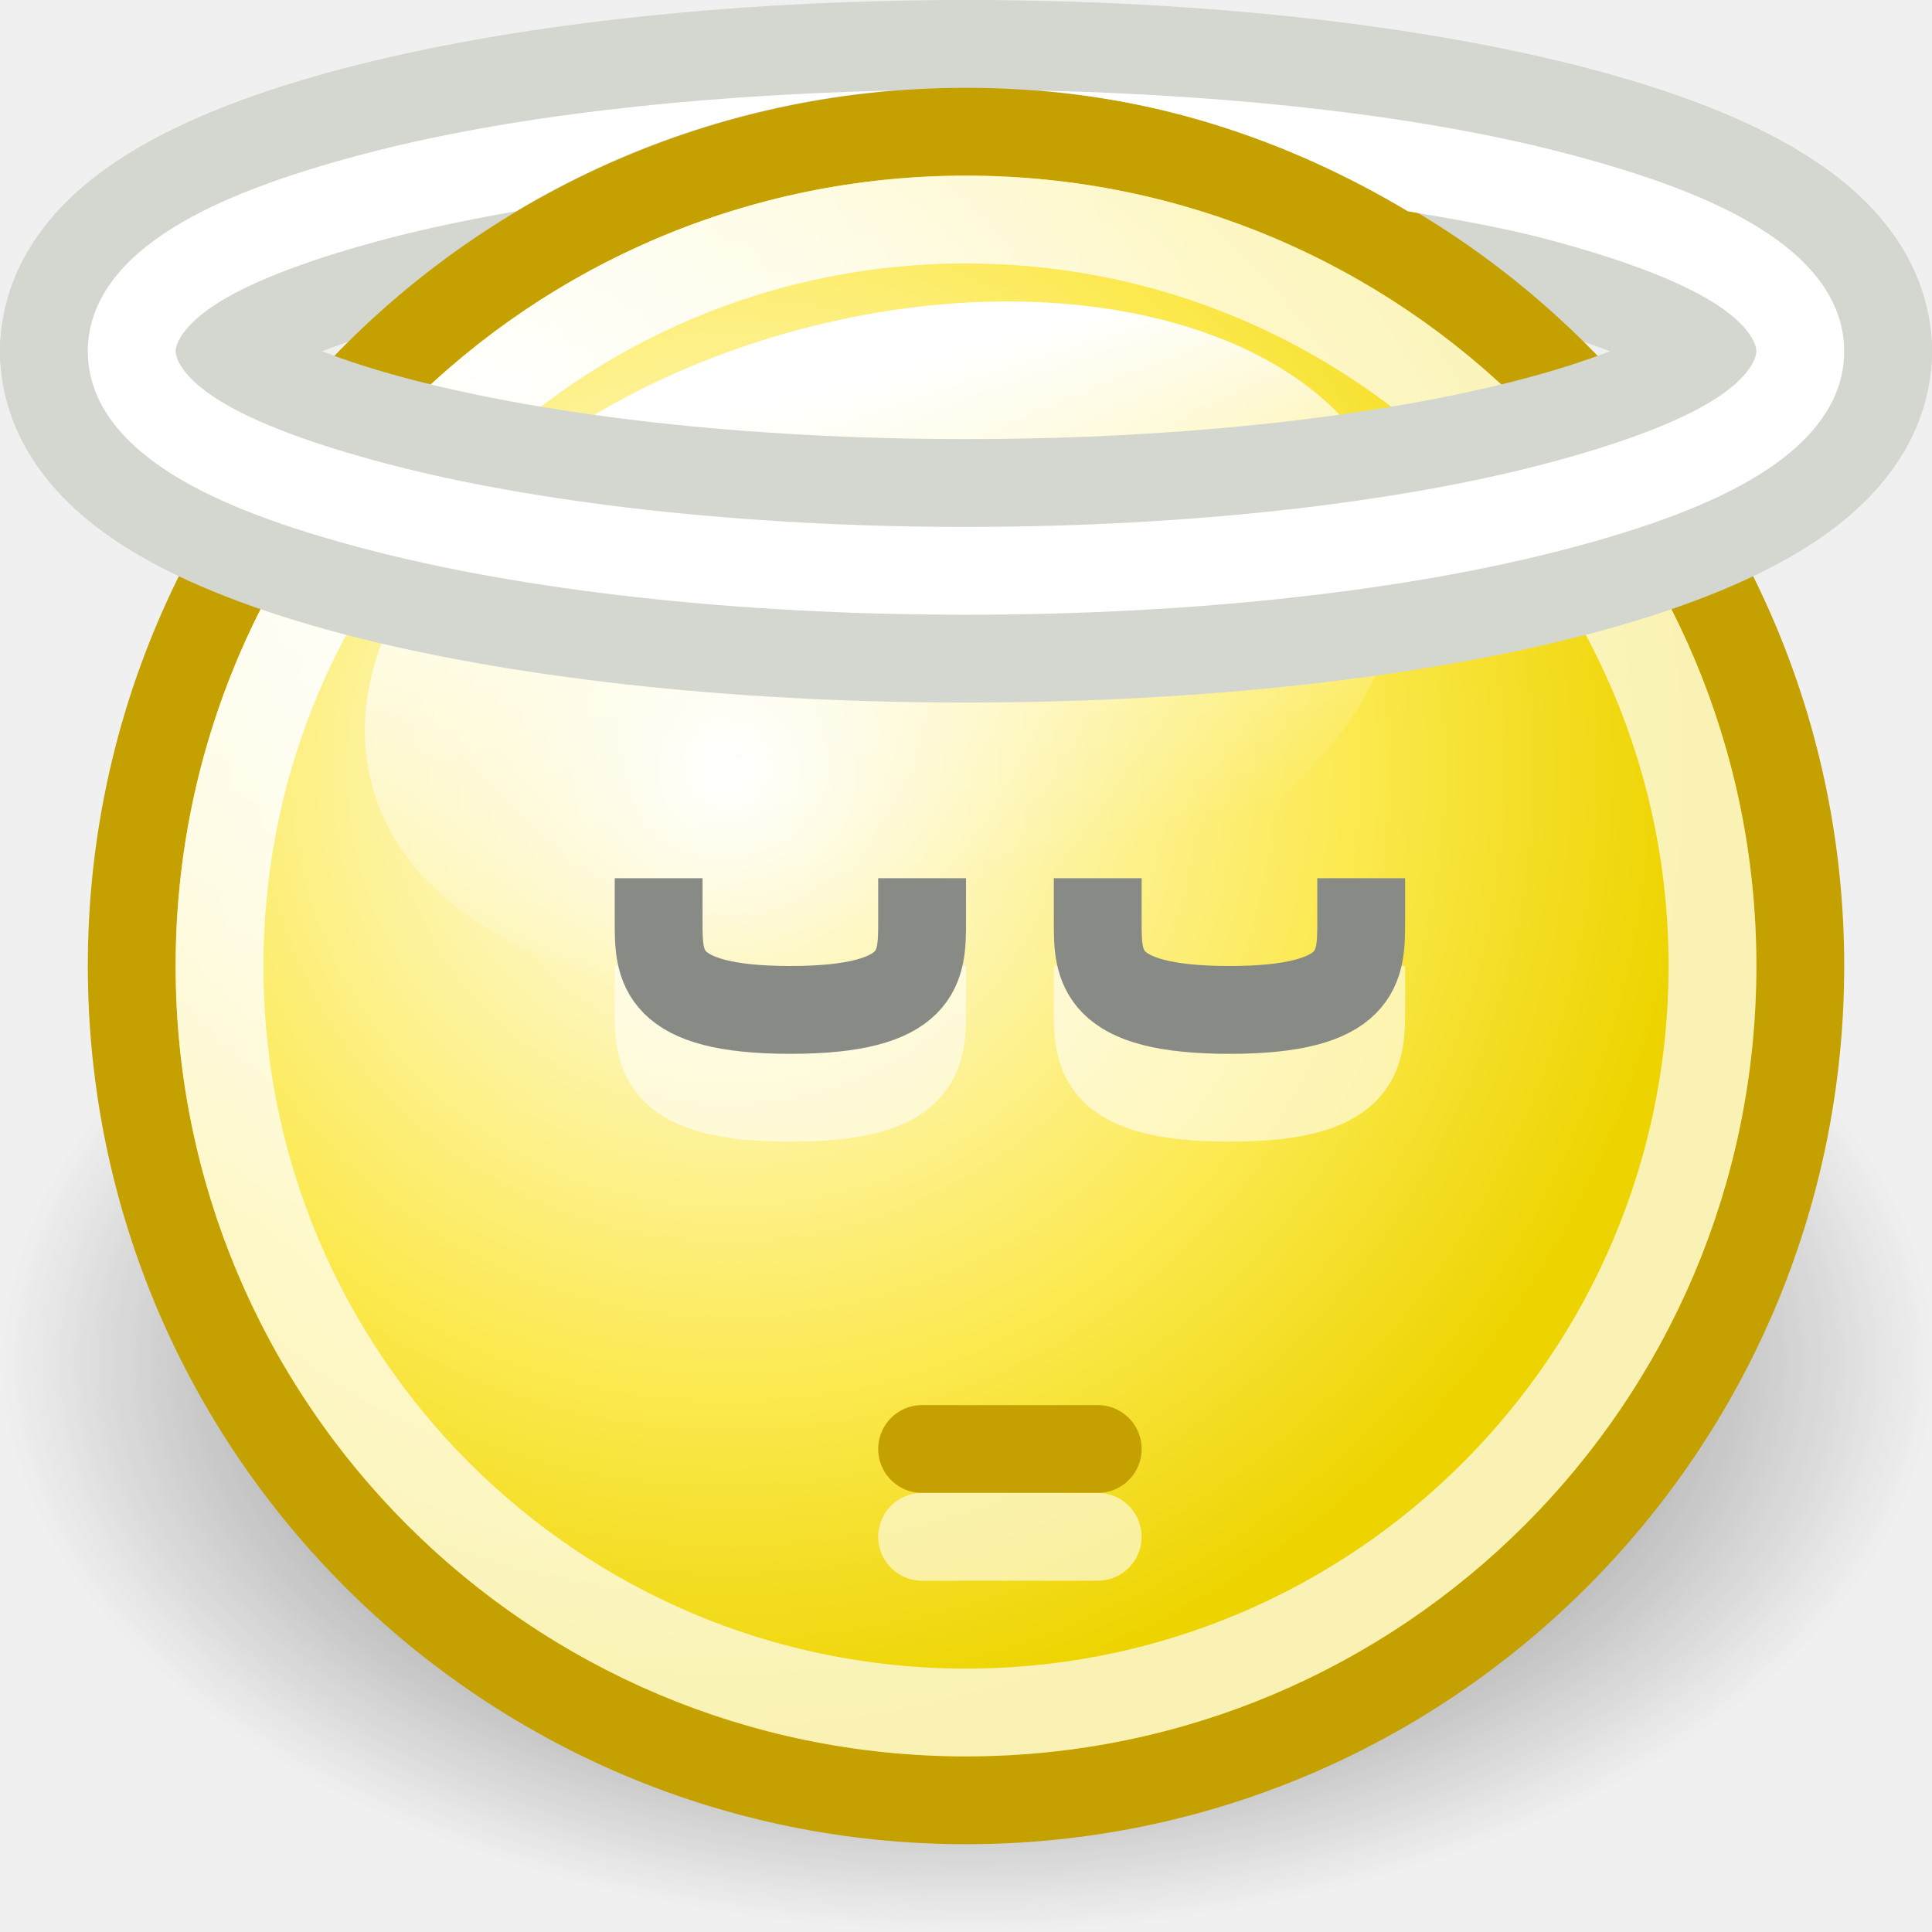
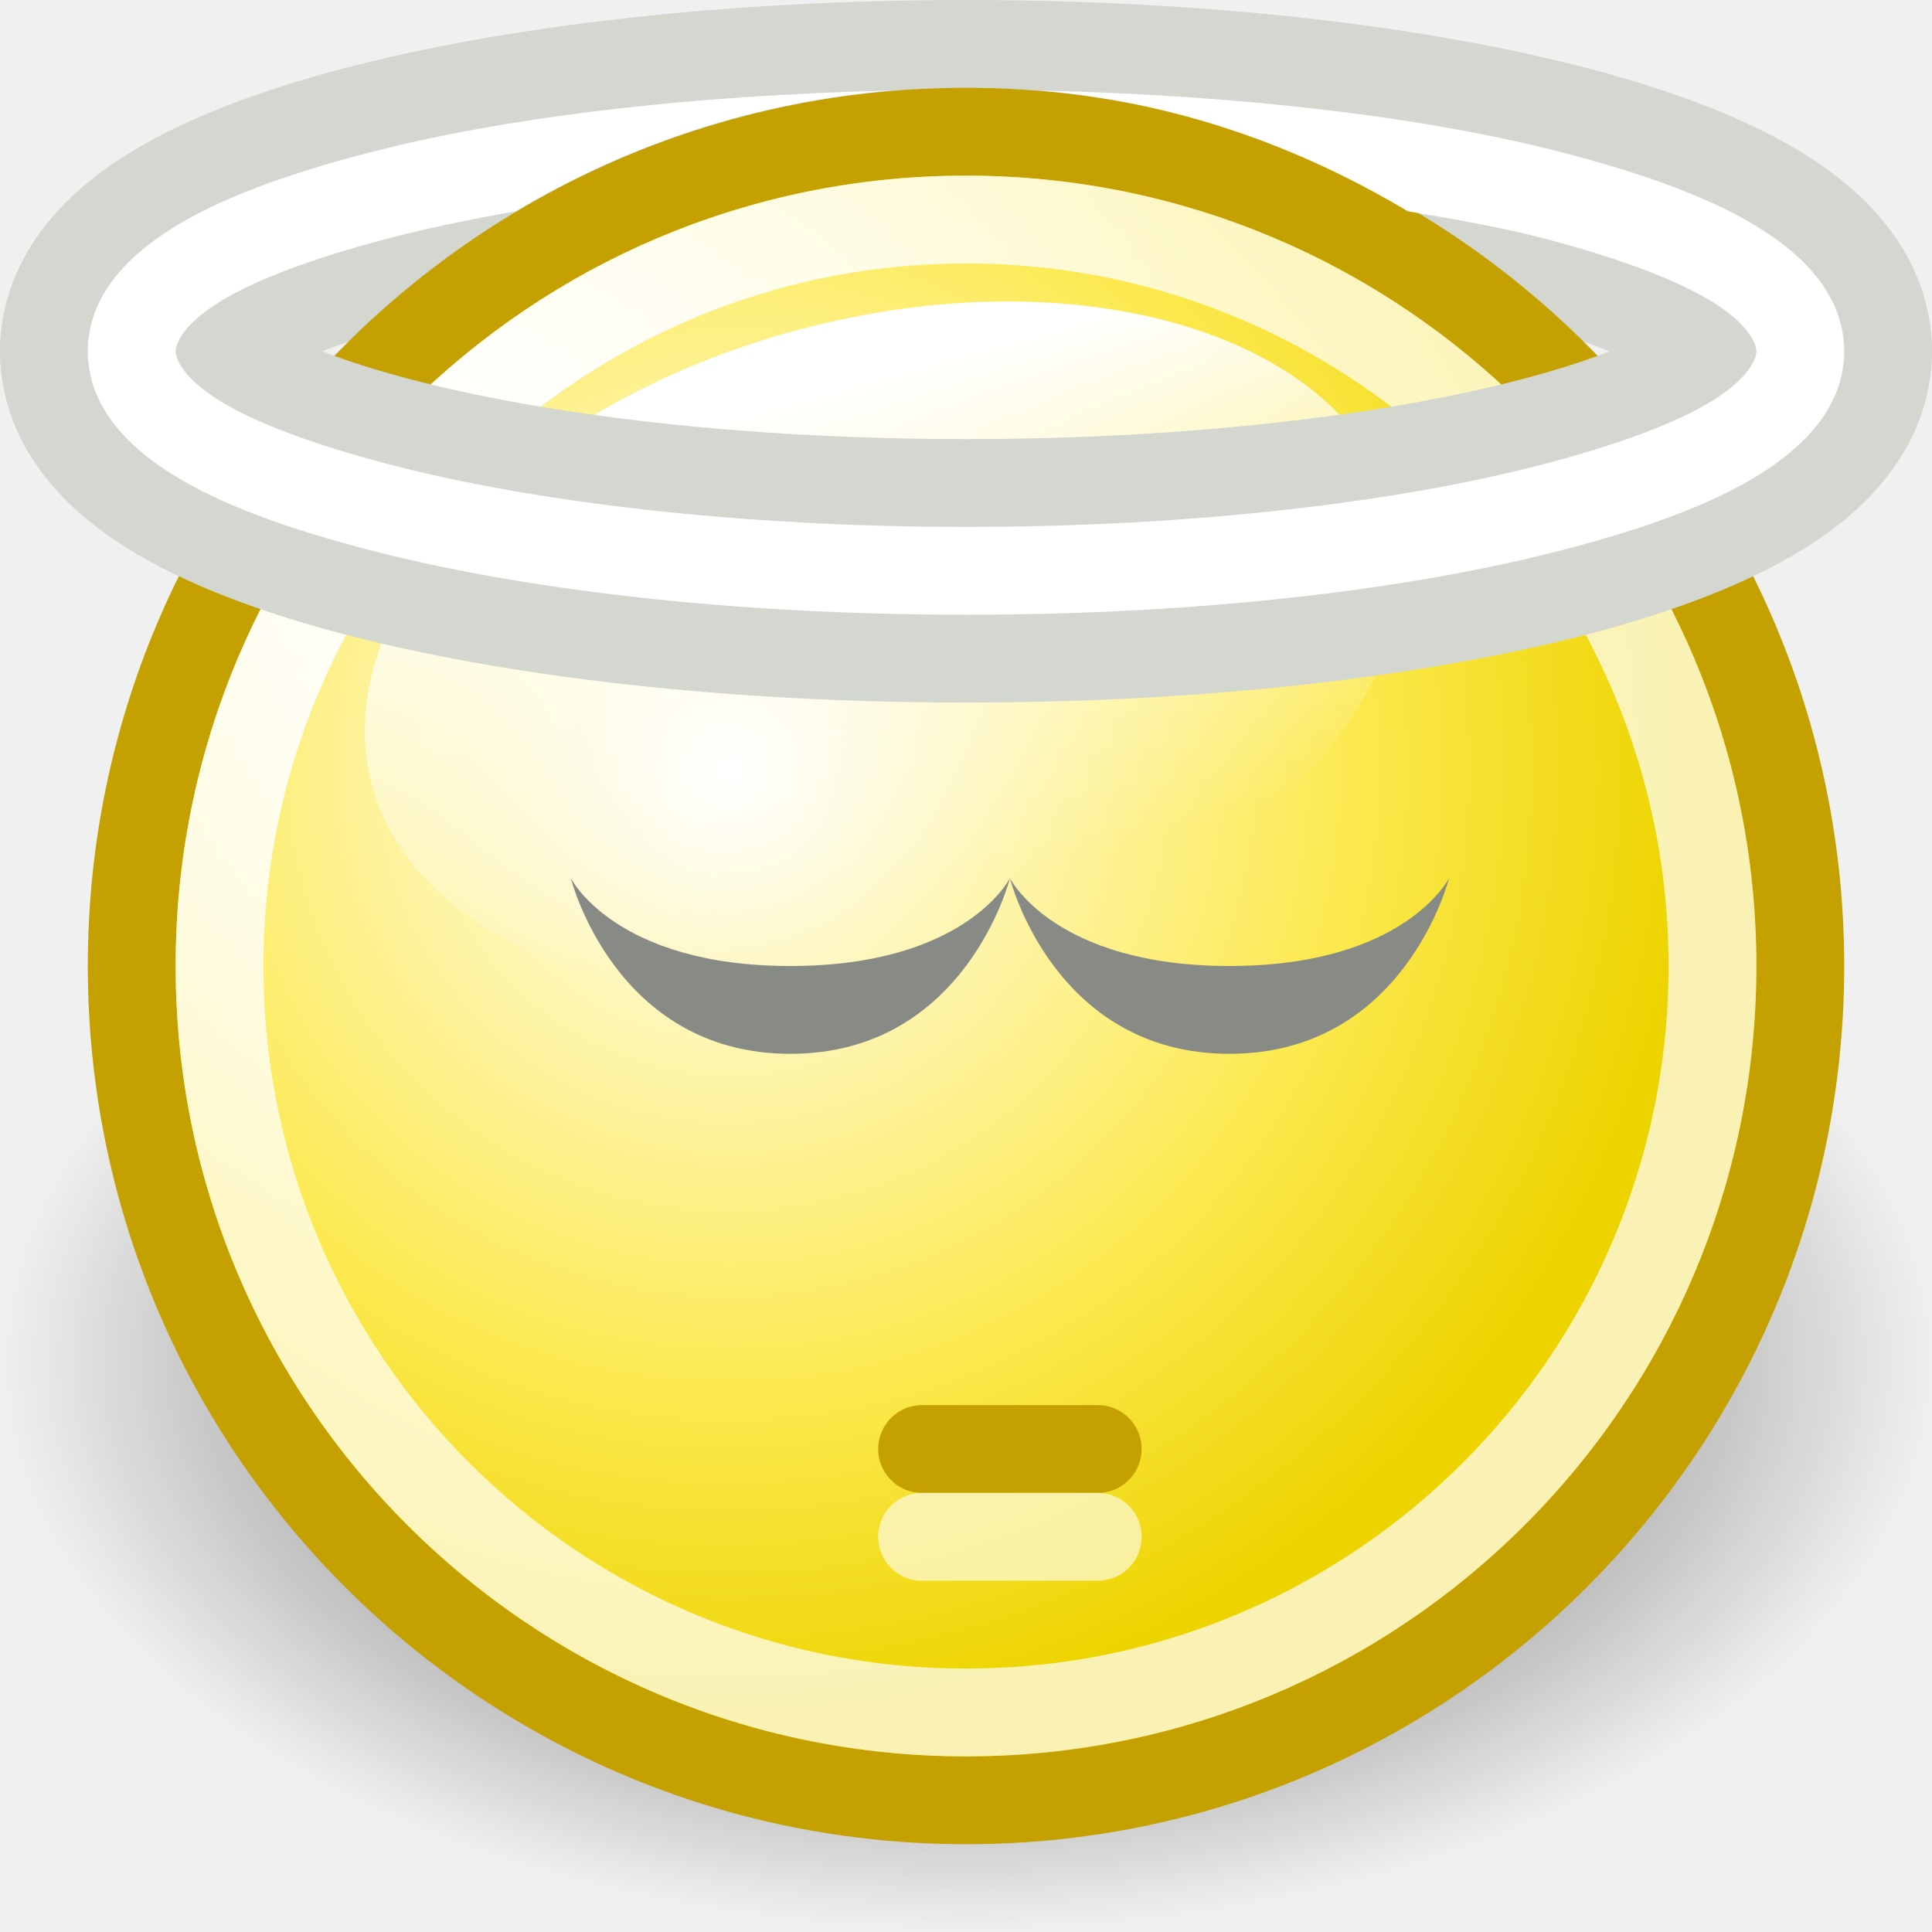
<svg xmlns="http://www.w3.org/2000/svg" xmlns:xlink="http://www.w3.org/1999/xlink" width="22" height="22" id="svg2" version="1.0">
  <defs id="defs4">
    <linearGradient id="linearGradient7768">
      <stop style="stop-color:#ffffff;stop-opacity:1;" offset="0" id="stop7770" />
      <stop style="stop-color:#ffffff;stop-opacity:0;" offset="1" id="stop7772" />
    </linearGradient>
    <linearGradient id="linearGradient2897">
      <stop style="stop-color:black;stop-opacity:1;" offset="0" id="stop2899" />
      <stop style="stop-color:black;stop-opacity:0;" offset="1" id="stop2901" />
    </linearGradient>
    <linearGradient id="linearGradient2784">
      <stop style="stop-color:white;stop-opacity:1;" offset="0" id="stop2786" />
      <stop style="stop-color:white;stop-opacity:0.706;" offset="1" id="stop2788" />
    </linearGradient>
    <linearGradient id="linearGradient2770">
      <stop style="stop-color:white;stop-opacity:1" offset="0" id="stop2772" />
      <stop id="stop2885" offset="0.65" style="stop-color:#fce94f;stop-opacity:1;" />
      <stop style="stop-color:#edd400;stop-opacity:1" offset="1" id="stop2774" />
    </linearGradient>
    <radialGradient xlink:href="#linearGradient2897" id="radialGradient7295" gradientUnits="userSpaceOnUse" gradientTransform="matrix(1,0,0,0.599119,0,6.170917)" cx="11.027" cy="15.393" fx="11.027" fy="15.393" r="11.027" />
    <radialGradient xlink:href="#linearGradient2770" id="radialGradient7297" gradientUnits="userSpaceOnUse" gradientTransform="matrix(1.094627,0,0,1.094627,-0.925692,-0.73699)" cx="9.375" cy="7.803" fx="9.375" fy="7.803" r="10.049" />
    <linearGradient xlink:href="#linearGradient7768" id="linearGradient7299" gradientUnits="userSpaceOnUse" x1="71.451" y1="-124.883" x2="71.451" y2="-117.864" />
    <radialGradient xlink:href="#linearGradient2784" id="radialGradient7301" gradientUnits="userSpaceOnUse" cx="5.287" cy="3.463" fx="5.287" fy="3.463" r="10.108" />
+     <linearGradient y2="287.55" x2="10.5" y1="282.688" x1="10.5" gradientTransform="matrix(1,0,0,0.833333,0,-223)" gradientUnits="userSpaceOnUse" id="linearGradient2418" xlink:href="#linearGradient4029" />
+     <linearGradient y2="227.22" x2="12.031" y1="224.531" x1="12.031" gradientUnits="userSpaceOnUse" id="linearGradient9723" xlink:href="#linearGradient3557" />
+     <linearGradient y2="222.907" x2="16.968" y1="222.907" x1="4.908" gradientUnits="userSpaceOnUse" id="linearGradient9721" xlink:href="#linearGradient3512" />
+     <radialGradient r="10.108" fy="3.463" fx="5.287" cy="3.463" cx="5.287" gradientUnits="userSpaceOnUse" id="radialGradient9719" xlink:href="#linearGradient2784" />
+     <linearGradient y2="-117.864" x2="71.451" y1="-124.883" x1="71.451" gradientUnits="userSpaceOnUse" id="linearGradient9717" xlink:href="#linearGradient7768" />
+     <radialGradient r="10.049" fy="7.803" fx="9.375" cy="7.803" cx="9.375" gradientTransform="matrix(1.094627,0,0,1.094627,-0.925692,-0.73699)" gradientUnits="userSpaceOnUse" id="radialGradient9715" xlink:href="#linearGradient2770" />
+     <radialGradient r="11.027" fy="15.393" fx="11.027" cy="15.393" cx="11.027" gradientTransform="matrix(1,0,0,0.599119,0,6.170917)" gradientUnits="userSpaceOnUse" id="radialGradient9713" xlink:href="#linearGradient2897" />
+     <linearGradient id="linearGradient3512">
+       <stop id="stop3514" offset="0" style="stop-color:#babdb6;stop-opacity:1" />
+       <stop style="stop-color:#e9ebe7;stop-opacity:1;" offset="0.1" id="stop3524" />
+       <stop style="stop-color:white;stop-opacity:1;" offset="0.35" id="stop3520" />
+       <stop id="stop3522" offset="0.9" style="stop-color:#e9ebe7;stop-opacity:1;" />
+       <stop id="stop3516" offset="1" style="stop-color:#babdb6;stop-opacity:1" />
+     </linearGradient>
+     <linearGradient id="linearGradient3557">
+       <stop id="stop3559" offset="0" style="stop-color:black;stop-opacity:1;" />
+       <stop id="stop3561" offset="1" style="stop-color:black;stop-opacity:0;" />
+     </linearGradient>
+     <linearGradient id="linearGradient4029">
+       <stop id="stop4031" offset="0" style="stop-color:black;stop-opacity:1;" />
+       <stop id="stop4033" offset="1" style="stop-color:black;stop-opacity:0;" />
+     </linearGradient>
+     <linearGradient xlink:href="#linearGradient4029" id="linearGradient2362" gradientUnits="userSpaceOnUse" gradientTransform="matrix(1,0,0,0.833333,34.97278,-217.5)" x1="10.5" y1="282.688" x2="10.5" y2="287.55" />
  </defs>
  <g id="layer1" style="display:inline">
-     <g id="g6685" transform="translate(0,-60)">
-       <path transform="matrix(1,0,0,0.983863,0,60.35503)" d="M 22.054 15.393 A 11.027 6.607 0 1 1  0,15.393 A 11.027 6.607 0 1 1  22.054 15.393 z" id="path3082" style="opacity:0.8;fill:url(#radialGradient7295);fill-opacity:1;stroke:none;stroke-width:0.989;stroke-linecap:round;stroke-linejoin:miter;stroke-miterlimit:4;stroke-dasharray:none;stroke-dashoffset:0;stroke-opacity:1" />
-       <path id="path3136" d="M 1.5,64 C 1.5,62.62 5.756,61.5 11,61.5 C 16.244,61.5 20.5,62.62 20.5,64" style="fill:none;fill-opacity:1;stroke:#d3d7cf;stroke-width:3;stroke-linecap:round;stroke-linejoin:miter;stroke-miterlimit:4;stroke-dashoffset:0;stroke-opacity:1" />
-       <path transform="matrix(0.99509,0,0,0.99509,-0.9877,61.00245)" d="M 21.594 10.047 A 9.547 9.547 0 1 1  2.5,10.047 A 9.547 9.547 0 1 1  21.594 10.047 z" id="path3084" style="opacity:1;fill:url(#radialGradient7297);fill-opacity:1;stroke:#c4a000;stroke-width:1.005;stroke-linecap:round;stroke-linejoin:miter;stroke-miterlimit:4;stroke-dasharray:none;stroke-dashoffset:0;stroke-opacity:1" />
-       <path transform="matrix(1.09661,-0.2938357,0.2202716,0.8220649,-41.63211,188.0881)" d="M 76.812 -121.281 A 5.312 4.406 0 1 1  66.188,-121.281 A 5.312 4.406 0 1 1  76.812 -121.281 z" id="path7796" style="opacity:1;fill:url(#linearGradient7299);fill-opacity:1;fill-rule:evenodd;stroke:none;stroke-width:1;stroke-linecap:round;stroke-linejoin:round;stroke-miterlimit:4;stroke-dasharray:none;stroke-dashoffset:0.7;stroke-opacity:1;display:inline" />
-       <path transform="matrix(0.890344,0,0,0.890344,0.2741,62.05483)" d="M 21.594 10.047 A 9.547 9.547 0 1 1  2.5,10.047 A 9.547 9.547 0 1 1  21.594 10.047 z" id="path3090" style="opacity:1;fill:none;fill-opacity:1;stroke:url(#radialGradient7301);stroke-width:1.123;stroke-linecap:round;stroke-linejoin:miter;stroke-miterlimit:4;stroke-dasharray:none;stroke-dashoffset:0;stroke-opacity:1" />
-       <path id="path3128" d="M 20.5,64 C 20.5,65.38 16.244,66.5 11,66.5 C 5.756,66.5 1.5,65.38 1.5,64" style="fill:none;fill-opacity:1;stroke:#d3d7cf;stroke-width:3;stroke-linecap:round;stroke-linejoin:miter;stroke-miterlimit:4;stroke-dashoffset:0;stroke-opacity:1" />
-       <path id="path3142" d="M 10.156,61.031 C 7.841,61.085 5.742,61.333 4.156,61.75 C 3.266,61.984 2.519,62.252 1.969,62.594 C 1.418,62.936 1,63.398 1,64 C 1,64.602 1.418,65.064 1.969,65.406 C 2.519,65.748 3.266,66.016 4.156,66.25 C 5.936,66.718 8.342,67 11,67 C 13.658,67 16.064,66.718 17.844,66.25 C 18.734,66.016 19.481,65.748 20.031,65.406 C 20.582,65.064 21,64.602 21,64 C 21,63.398 20.582,62.936 20.031,62.594 C 19.481,62.252 18.734,61.984 17.844,61.75 C 16.258,61.333 14.159,61.085 11.844,61.031 C 13.376,61.161 14.774,61.656 16.031,62.406 C 16.594,62.501 17.129,62.596 17.594,62.719 C 18.423,62.937 19.088,63.182 19.5,63.438 C 19.912,63.693 20,63.912 20,64 C 20,64.088 19.912,64.307 19.5,64.562 C 19.088,64.818 18.423,65.063 17.594,65.281 C 15.935,65.718 13.586,66 11,66 C 8.414,66 6.065,65.718 4.406,65.281 C 3.577,65.063 2.912,64.818 2.5,64.562 C 2.088,64.307 2,64.088 2,64 C 2,63.912 2.088,63.693 2.5,63.438 C 2.912,63.182 3.577,62.937 4.406,62.719 C 4.847,62.603 5.346,62.498 5.875,62.406 C 7.148,61.645 8.601,61.16 10.156,61.031 z " style="fill:#ffffff;fill-opacity:1;stroke:none;stroke-width:1;stroke-linecap:round;stroke-linejoin:miter;stroke-miterlimit:4;stroke-dashoffset:0;stroke-opacity:1" />
-       <path id="path2063" d="M 10.5,76.5 L 12.5,76.5" style="fill:none;fill-rule:evenodd;stroke:#c4a000;stroke-width:1px;stroke-linecap:round;stroke-linejoin:miter;stroke-opacity:1;display:inline" />
-       <path id="path2066" d="M 10.5,77.5 L 12.5,77.5" style="opacity:0.6;fill:none;fill-rule:evenodd;stroke:#ffffff;stroke-width:1px;stroke-linecap:round;stroke-linejoin:miter;stroke-opacity:1;display:inline" />
-       <g transform="translate(0,61)" style="opacity:0.6;display:inline" id="g3626">
-         <path style="fill:none;fill-rule:evenodd;stroke:#ffffff;stroke-width:1px;stroke-linecap:square;stroke-linejoin:miter;stroke-opacity:1" d="M 7.5,10.5 C 7.5,11 7.5,11.5 9,11.5 C 10.5,11.5 10.5,11 10.5,10.5" id="path3628" />
-         <path style="fill:none;fill-rule:evenodd;stroke:#ffffff;stroke-width:1px;stroke-linecap:square;stroke-linejoin:miter;stroke-opacity:1" d="M 12.5,10.5 C 12.5,11 12.5,11.5 14,11.5 C 15.5,11.5 15.5,11 15.5,10.5" id="path3630" />
-       </g>
-       <g transform="translate(0,61)" id="g3632" style="display:inline">
-         <path style="fill:none;fill-rule:evenodd;stroke:#888a85;stroke-width:1px;stroke-linecap:square;stroke-linejoin:miter;stroke-opacity:1" d="M 7.5,9.5 C 7.5,10 7.5,10.5 9,10.5 C 10.5,10.5 10.5,10 10.5,9.5" id="path3634" />
-         <path style="fill:none;fill-rule:evenodd;stroke:#888a85;stroke-width:1px;stroke-linecap:square;stroke-linejoin:miter;stroke-opacity:1" d="M 12.5,9.5 C 12.5,10 12.5,10.5 14,10.5 C 15.5,10.5 15.5,10 15.5,9.5" id="path3636" />
-       </g>
+     <path style="opacity:0.8;fill:url(#radialGradient7295);fill-opacity:1;stroke:none;stroke-width:0.989;stroke-linecap:round;stroke-linejoin:miter;stroke-miterlimit:4;stroke-dasharray:none;stroke-dashoffset:0;stroke-opacity:1" id="path3082" d="M 22.054 15.393 A 11.027 6.607 0 1 1  0,15.393 A 11.027 6.607 0 1 1  22.054 15.393 z" transform="matrix(1,0,0,0.983863,0,0.35503)" />
+     <path style="fill:none;fill-opacity:1;stroke:#d3d7cf;stroke-width:3;stroke-linecap:round;stroke-linejoin:miter;stroke-miterlimit:4;stroke-dashoffset:0;stroke-opacity:1" d="M 1.5,4 C 1.5,2.62 5.756,1.5 11,1.5 C 16.244,1.5 20.5,2.62 20.5,4" id="path3136" />
+     <path style="fill:url(#radialGradient7297);fill-opacity:1;stroke:#c4a000;stroke-width:1.005;stroke-linecap:round;stroke-linejoin:miter;stroke-miterlimit:4;stroke-dasharray:none;stroke-dashoffset:0;stroke-opacity:1" id="path3084" d="M 21.594 10.047 A 9.547 9.547 0 1 1  2.5,10.047 A 9.547 9.547 0 1 1  21.594 10.047 z" transform="matrix(0.99509,0,0,0.99509,-0.9877,1.00245)" />
+     <path style="fill:url(#linearGradient7299);fill-opacity:1;fill-rule:evenodd;stroke:none;stroke-width:1;stroke-linecap:round;stroke-linejoin:round;stroke-miterlimit:4;stroke-dasharray:none;stroke-dashoffset:0.7;stroke-opacity:1;display:inline" id="path7796" d="M 76.812 -121.281 A 5.312 4.406 0 1 1  66.188,-121.281 A 5.312 4.406 0 1 1  76.812 -121.281 z" transform="matrix(1.09661,-0.2938357,0.2202716,0.8220649,-41.63211,128.0881)" />
+     <path style="fill:none;fill-opacity:1;stroke:url(#radialGradient7301);stroke-width:1.123;stroke-linecap:round;stroke-linejoin:miter;stroke-miterlimit:4;stroke-dasharray:none;stroke-dashoffset:0;stroke-opacity:1" id="path3090" d="M 21.594 10.047 A 9.547 9.547 0 1 1  2.5,10.047 A 9.547 9.547 0 1 1  21.594 10.047 z" transform="matrix(0.890344,0,0,0.890344,0.2741,2.05483)" />
+     <path style="fill:none;fill-opacity:1;stroke:#d3d7cf;stroke-width:3;stroke-linecap:round;stroke-linejoin:miter;stroke-miterlimit:4;stroke-dashoffset:0;stroke-opacity:1" d="M 20.5,4 C 20.5,5.38 16.244,6.5 11,6.5 C 5.756,6.5 1.5,5.38 1.5,4" id="path3128" />
+     <path style="fill:#ffffff;fill-opacity:1;stroke:none;stroke-width:1;stroke-linecap:round;stroke-linejoin:miter;stroke-miterlimit:4;stroke-dashoffset:0;stroke-opacity:1" d="M 10.156,1.031 C 7.841,1.085 5.742,1.333 4.156,1.75 C 3.266,1.984 2.519,2.252 1.969,2.594 C 1.418,2.936 1,3.398 1,4 C 1,4.602 1.418,5.064 1.969,5.406 C 2.519,5.748 3.266,6.016 4.156,6.25 C 5.936,6.718 8.342,7 11,7 C 13.658,7 16.064,6.718 17.844,6.25 C 18.734,6.016 19.481,5.748 20.031,5.406 C 20.582,5.064 21,4.602 21,4 C 21,3.398 20.582,2.936 20.031,2.594 C 19.481,2.252 18.734,1.984 17.844,1.75 C 16.258,1.333 14.159,1.085 11.844,1.031 C 13.376,1.161 14.774,1.656 16.031,2.406 C 16.594,2.501 17.129,2.596 17.594,2.719 C 18.423,2.937 19.088,3.182 19.5,3.438 C 19.912,3.693 20,3.912 20,4 C 20,4.088 19.912,4.307 19.5,4.562 C 19.088,4.818 18.423,5.063 17.594,5.281 C 15.935,5.718 13.586,6 11,6 C 8.414,6 6.065,5.718 4.406,5.281 C 3.577,5.063 2.912,4.818 2.5,4.562 C 2.088,4.307 2,4.088 2,4 C 2,3.912 2.088,3.693 2.5,3.438 C 2.912,3.182 3.577,2.937 4.406,2.719 C 4.847,2.603 5.346,2.498 5.875,2.406 C 7.148,1.645 8.601,1.16 10.156,1.031 z " id="path3142" />
+     <path style="fill:none;fill-rule:evenodd;stroke:#c4a000;stroke-width:1px;stroke-linecap:round;stroke-linejoin:miter;stroke-opacity:1;display:inline" d="M 10.5,16.5 L 12.5,16.5" id="path2063" />
+     <path style="opacity:0.6;fill:none;fill-rule:evenodd;stroke:#ffffff;stroke-width:1px;stroke-linecap:round;stroke-linejoin:miter;stroke-opacity:1;display:inline" d="M 10.5,17.5 L 12.5,17.5" id="path2066" />
+     <g id="g3257" transform="matrix(1,0,0,-1,0,18)">
+       <g id="g3237" style="opacity:0.5" />
+       <path style="opacity:1;fill:#888a85;fill-opacity:1;fill-rule:evenodd;stroke:none;stroke-width:1px;stroke-linecap:square;stroke-linejoin:miter;stroke-opacity:1;display:inline" d="M 9,6 C 7,6 6.5,8 6.5,8 C 6.5,8 7,7 9,7 C 11,7 11.5,8 11.5,8 C 11.5,8 11,6 9,6 z M 14,6 C 12,6 11.5,8 11.5,8 C 11.5,8 12,7 14,7 C 16,7 16.5,8 16.5,8 C 16.5,8 16,6 14,6 z " id="path2381" />
    </g>
  </g>
</svg>
